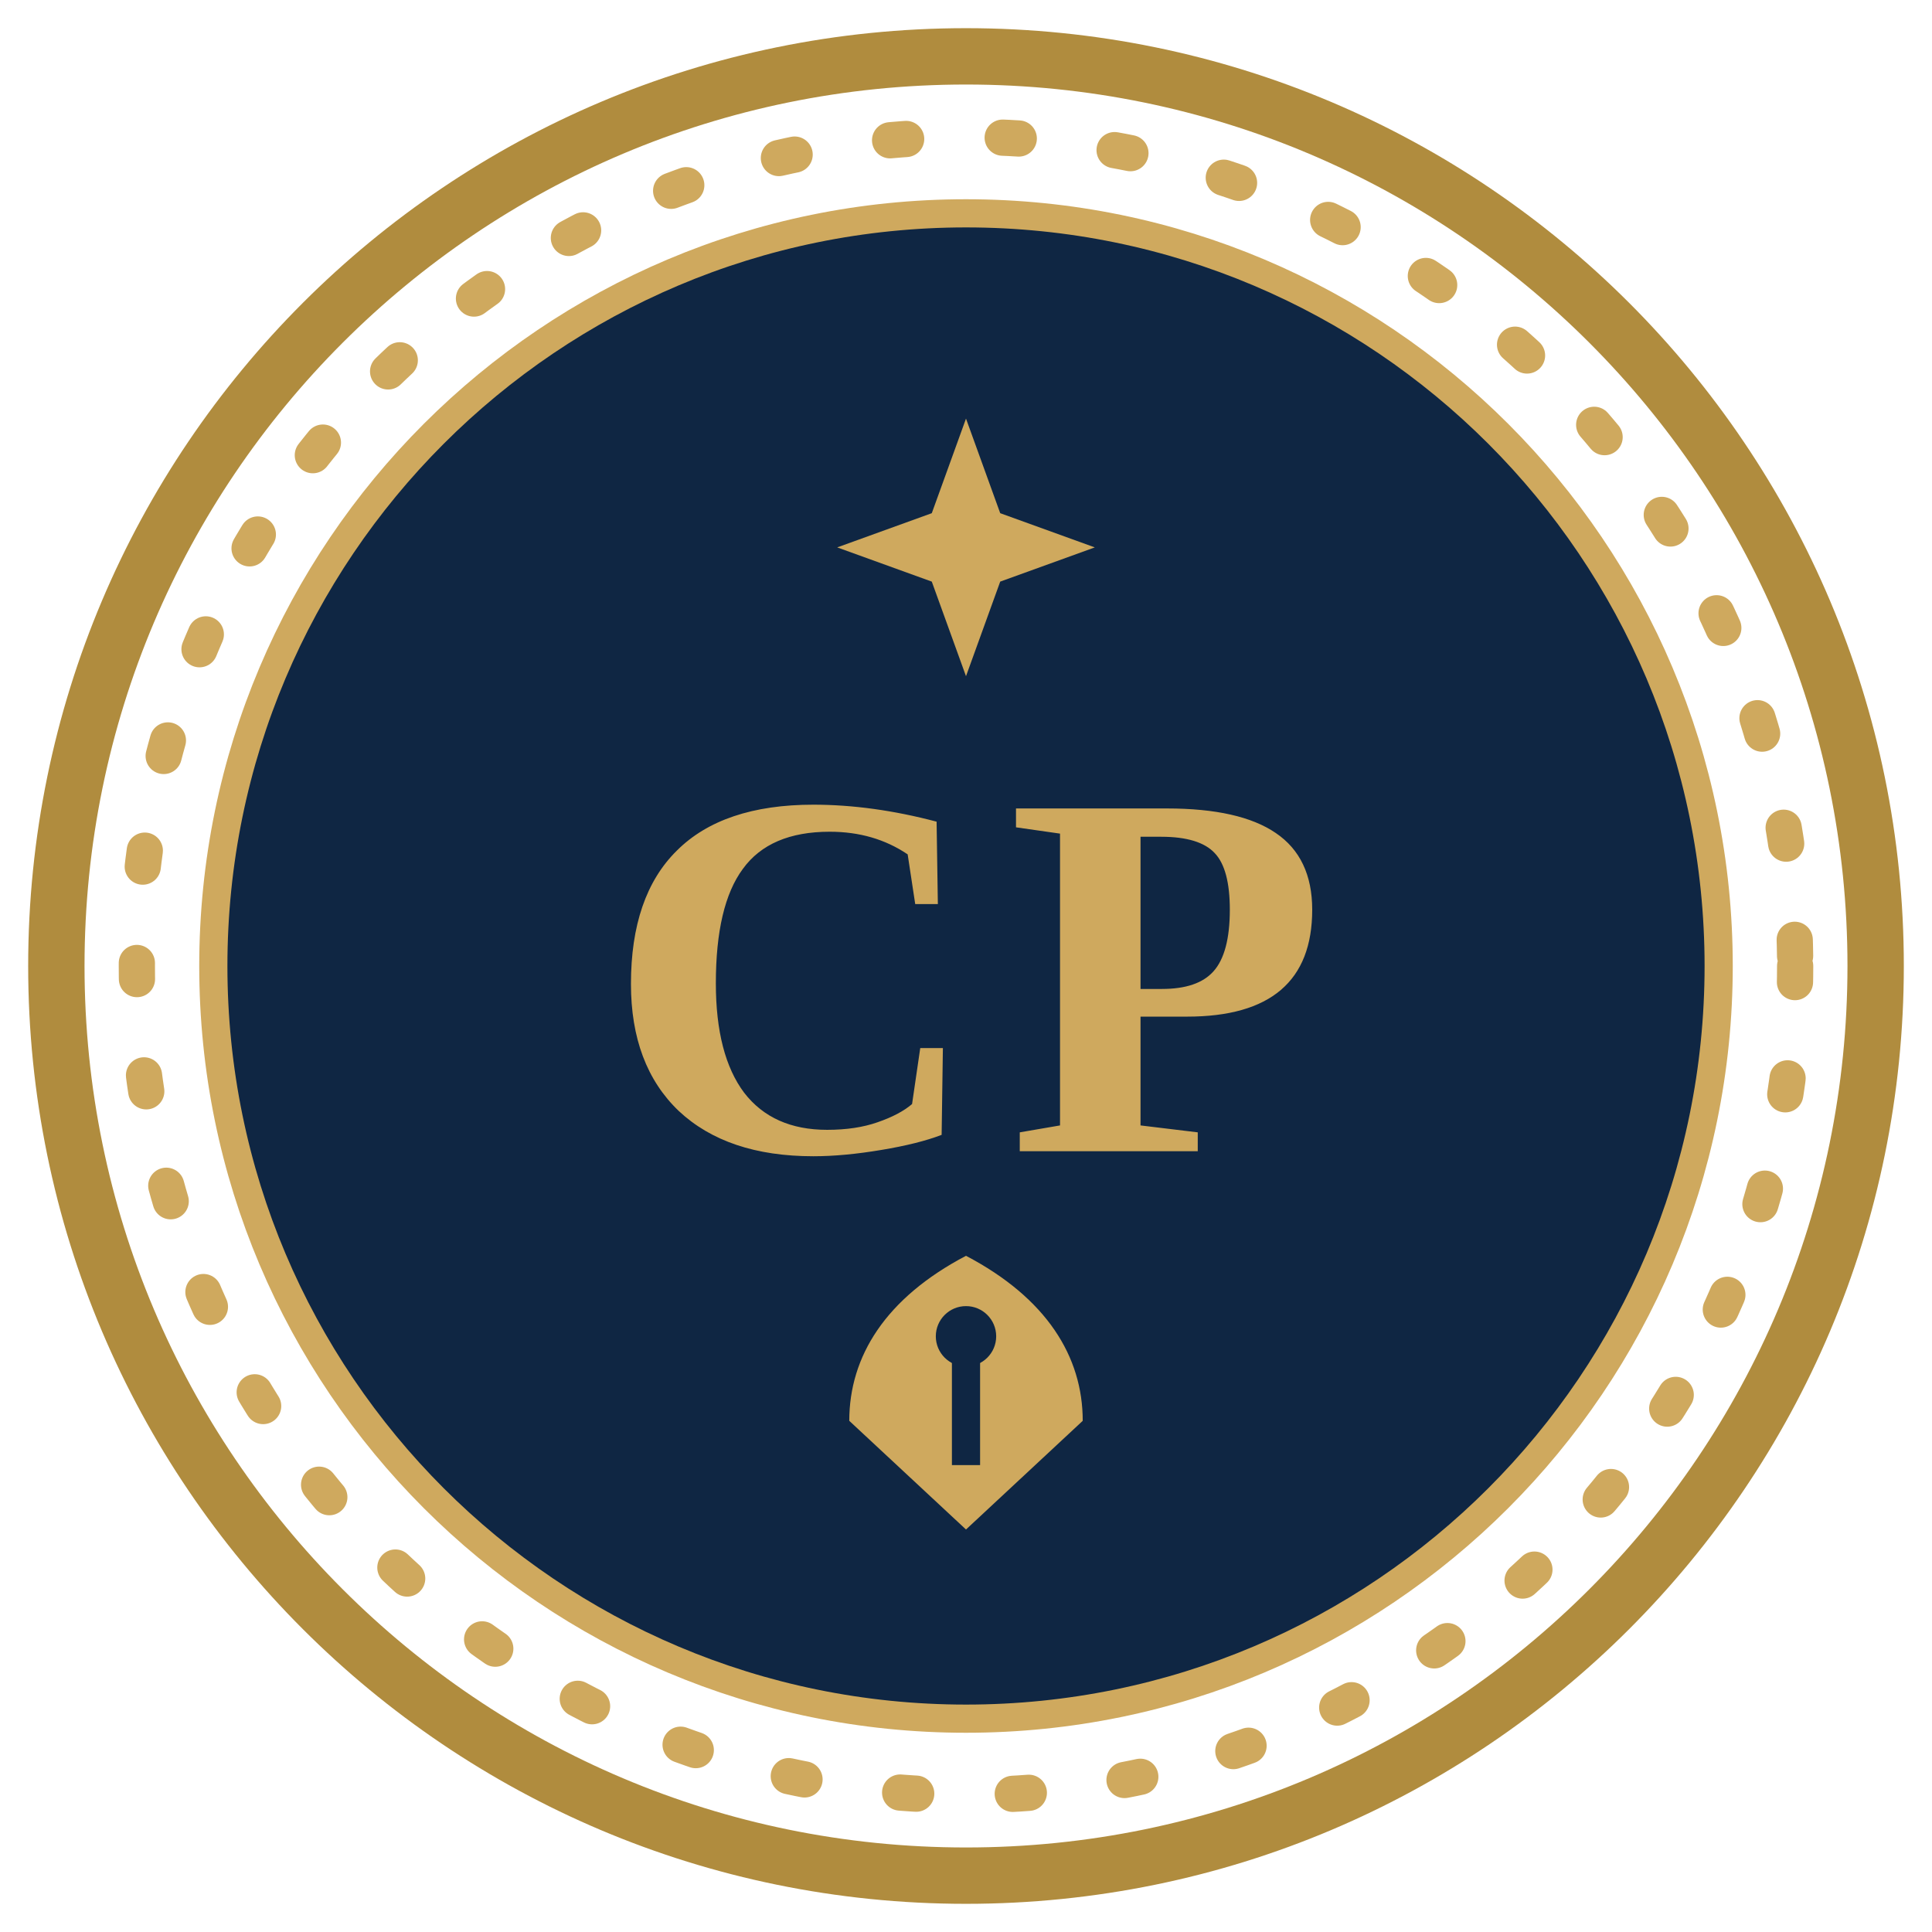
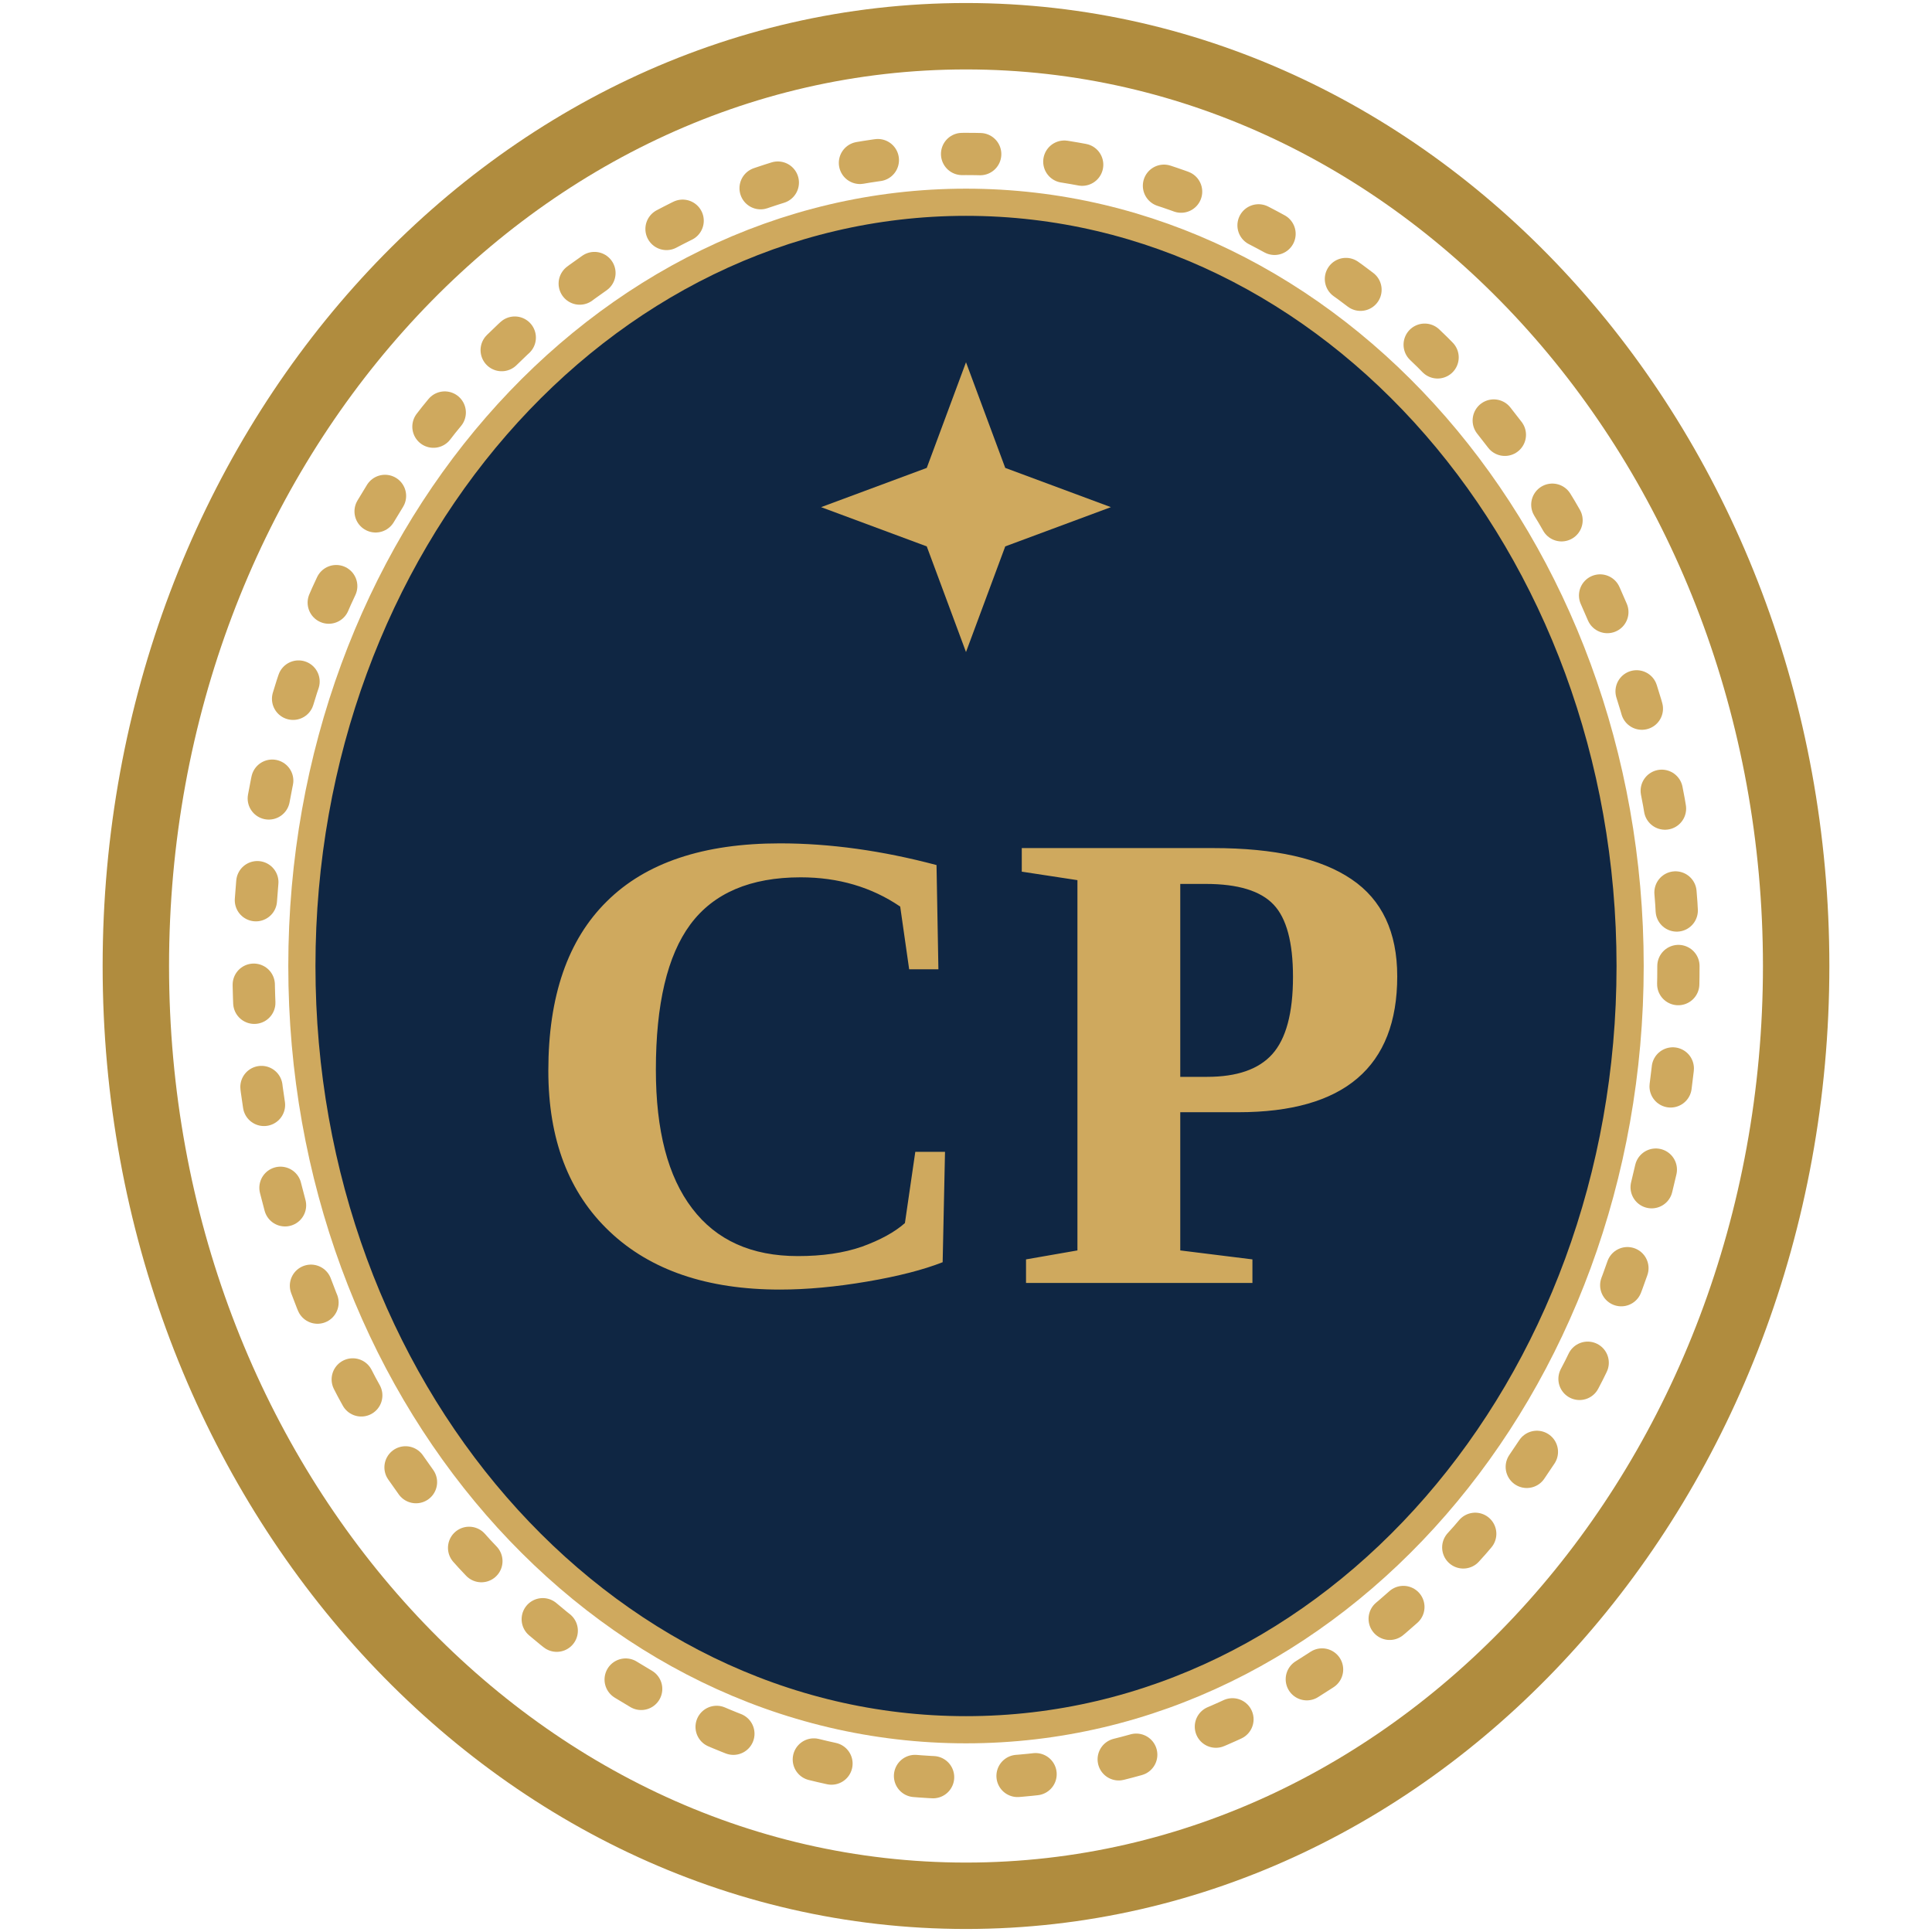
- <svg xmlns="http://www.w3.org/2000/svg" viewBox="0 0 48 48">
-   <circle cx="24" cy="24" r="22.6" fill="none" stroke="#B08C3E" stroke-width="1.4" />
-   <circle cx="24" cy="24" r="20.6" fill="none" stroke="#CFA95E" stroke-width="0.9" stroke-dasharray="0.4 2.4" stroke-linecap="round" />
-   <circle cx="24" cy="24" r="18.7" fill="#0F2643" />
-   <circle cx="24" cy="24" r="18.7" fill="none" stroke="#CFA95E" stroke-width="0.7" />
-   <path d="M24 10.4l.85 2.35L27.2 13.6l-2.35.85L24 16.8l-.85-2.35-2.35-.85 2.35-.85z" fill="#CFA95E" />
-   <text x="24" y="28.6" text-anchor="middle" font-family="Georgia, 'Times New Roman', serif" font-size="13" font-weight="600" fill="#CFA95E" letter-spacing="0.6">CP</text>
-   <path d="M24 31.2c2 1.05 2.9 2.5 2.9 4.1L24 38l-2.9-2.7c0-1.6.9-3.05 2.9-4.1z" fill="#CFA95E" />
-   <line x1="24" y1="33.1" x2="24" y2="36.4" stroke="#0F2643" stroke-width="0.7" />
-   <circle cx="24" cy="33.2" r="0.75" fill="#0F2643" />
+ <svg xmlns="http://www.w3.org/2000/svg" viewBox="0 0 64 64">
+   <ellipse cx="32" cy="32" rx="27.5" ry="30.8" fill="none" stroke="#B08C3E" stroke-width="2.2" />
+   <ellipse cx="32" cy="32" rx="23.6" ry="26.9" fill="none" stroke="#CFA95E" stroke-width="1.4" stroke-dasharray="0.6 2.8" stroke-linecap="round" />
+   <ellipse cx="32" cy="32" rx="22" ry="25.3" fill="#0F2643" />
+   <ellipse cx="32" cy="32" rx="22" ry="25.3" fill="none" stroke="#CFA95E" stroke-width="0.9" />
+   <path d="M32 12l1.3 3.5 3.5 1.3-3.5 1.3L32 21.6l-1.3-3.5-3.5-1.3 3.5-1.3z" fill="#CFA95E" />
+   <text x="32" y="42.5" text-anchor="middle" font-family="Georgia, 'Times New Roman', serif" font-size="22" font-weight="600" fill="#CFA95E" letter-spacing="0.5">CP</text>
</svg>
